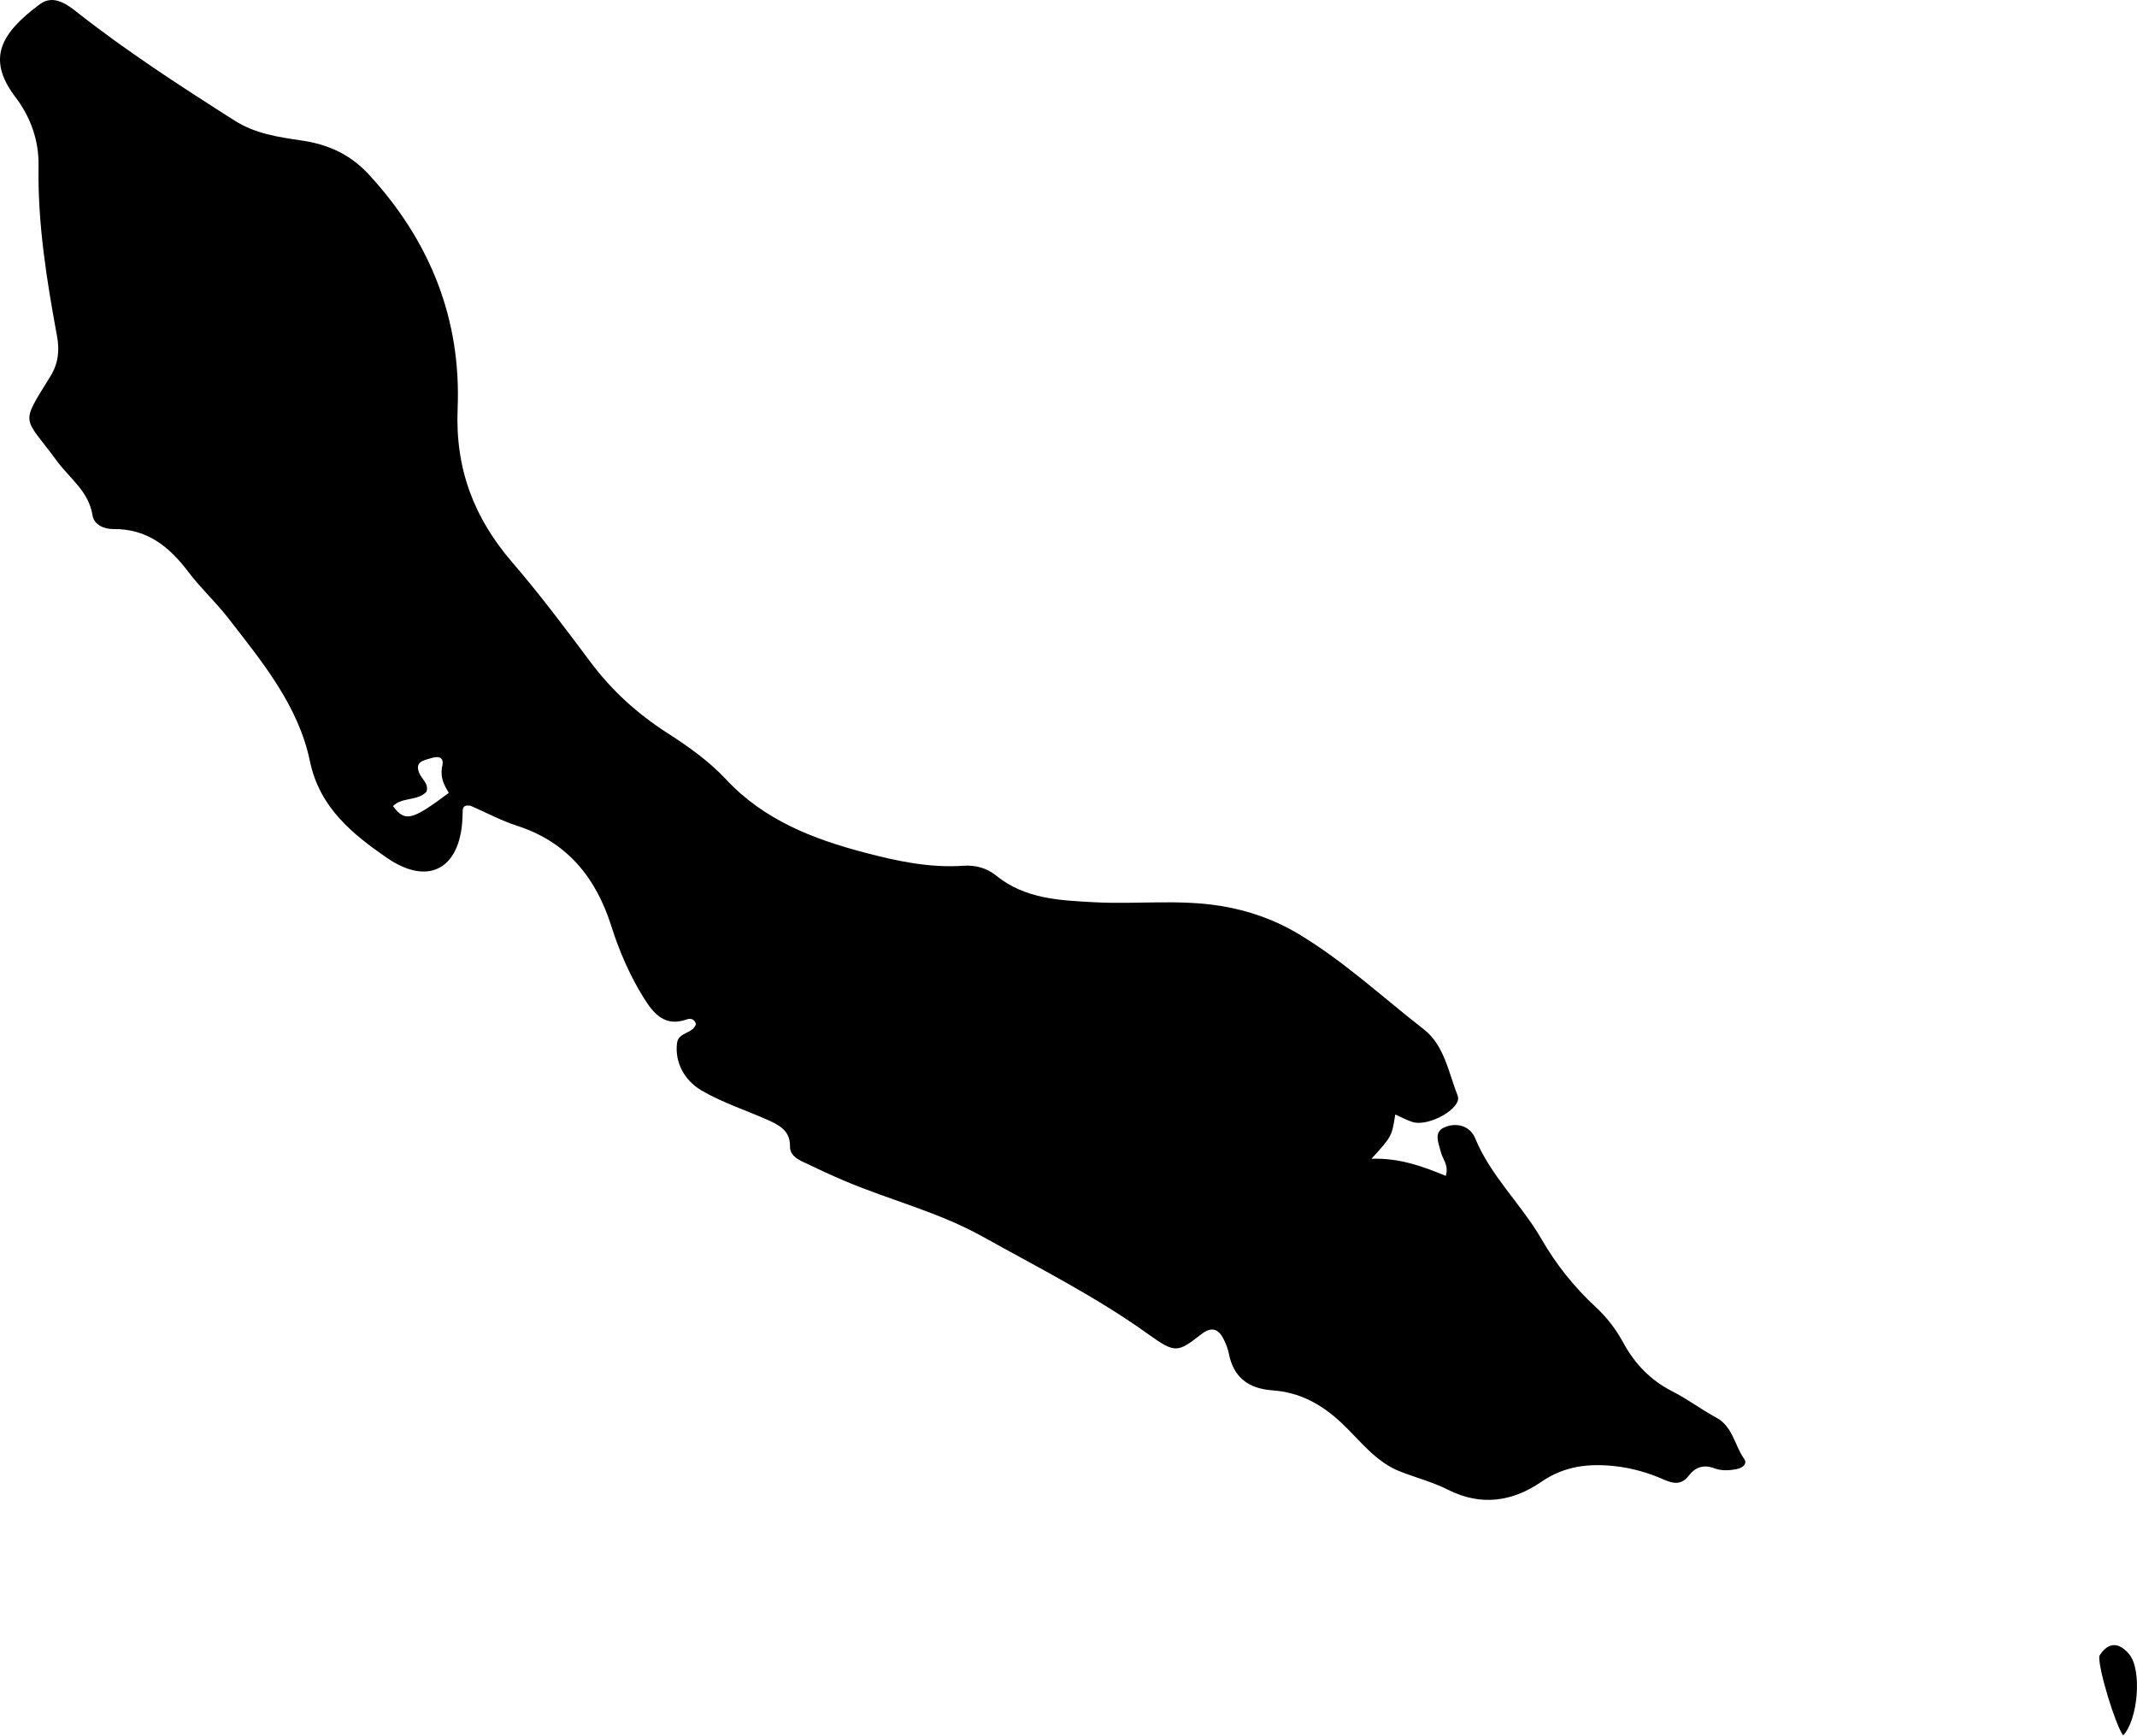
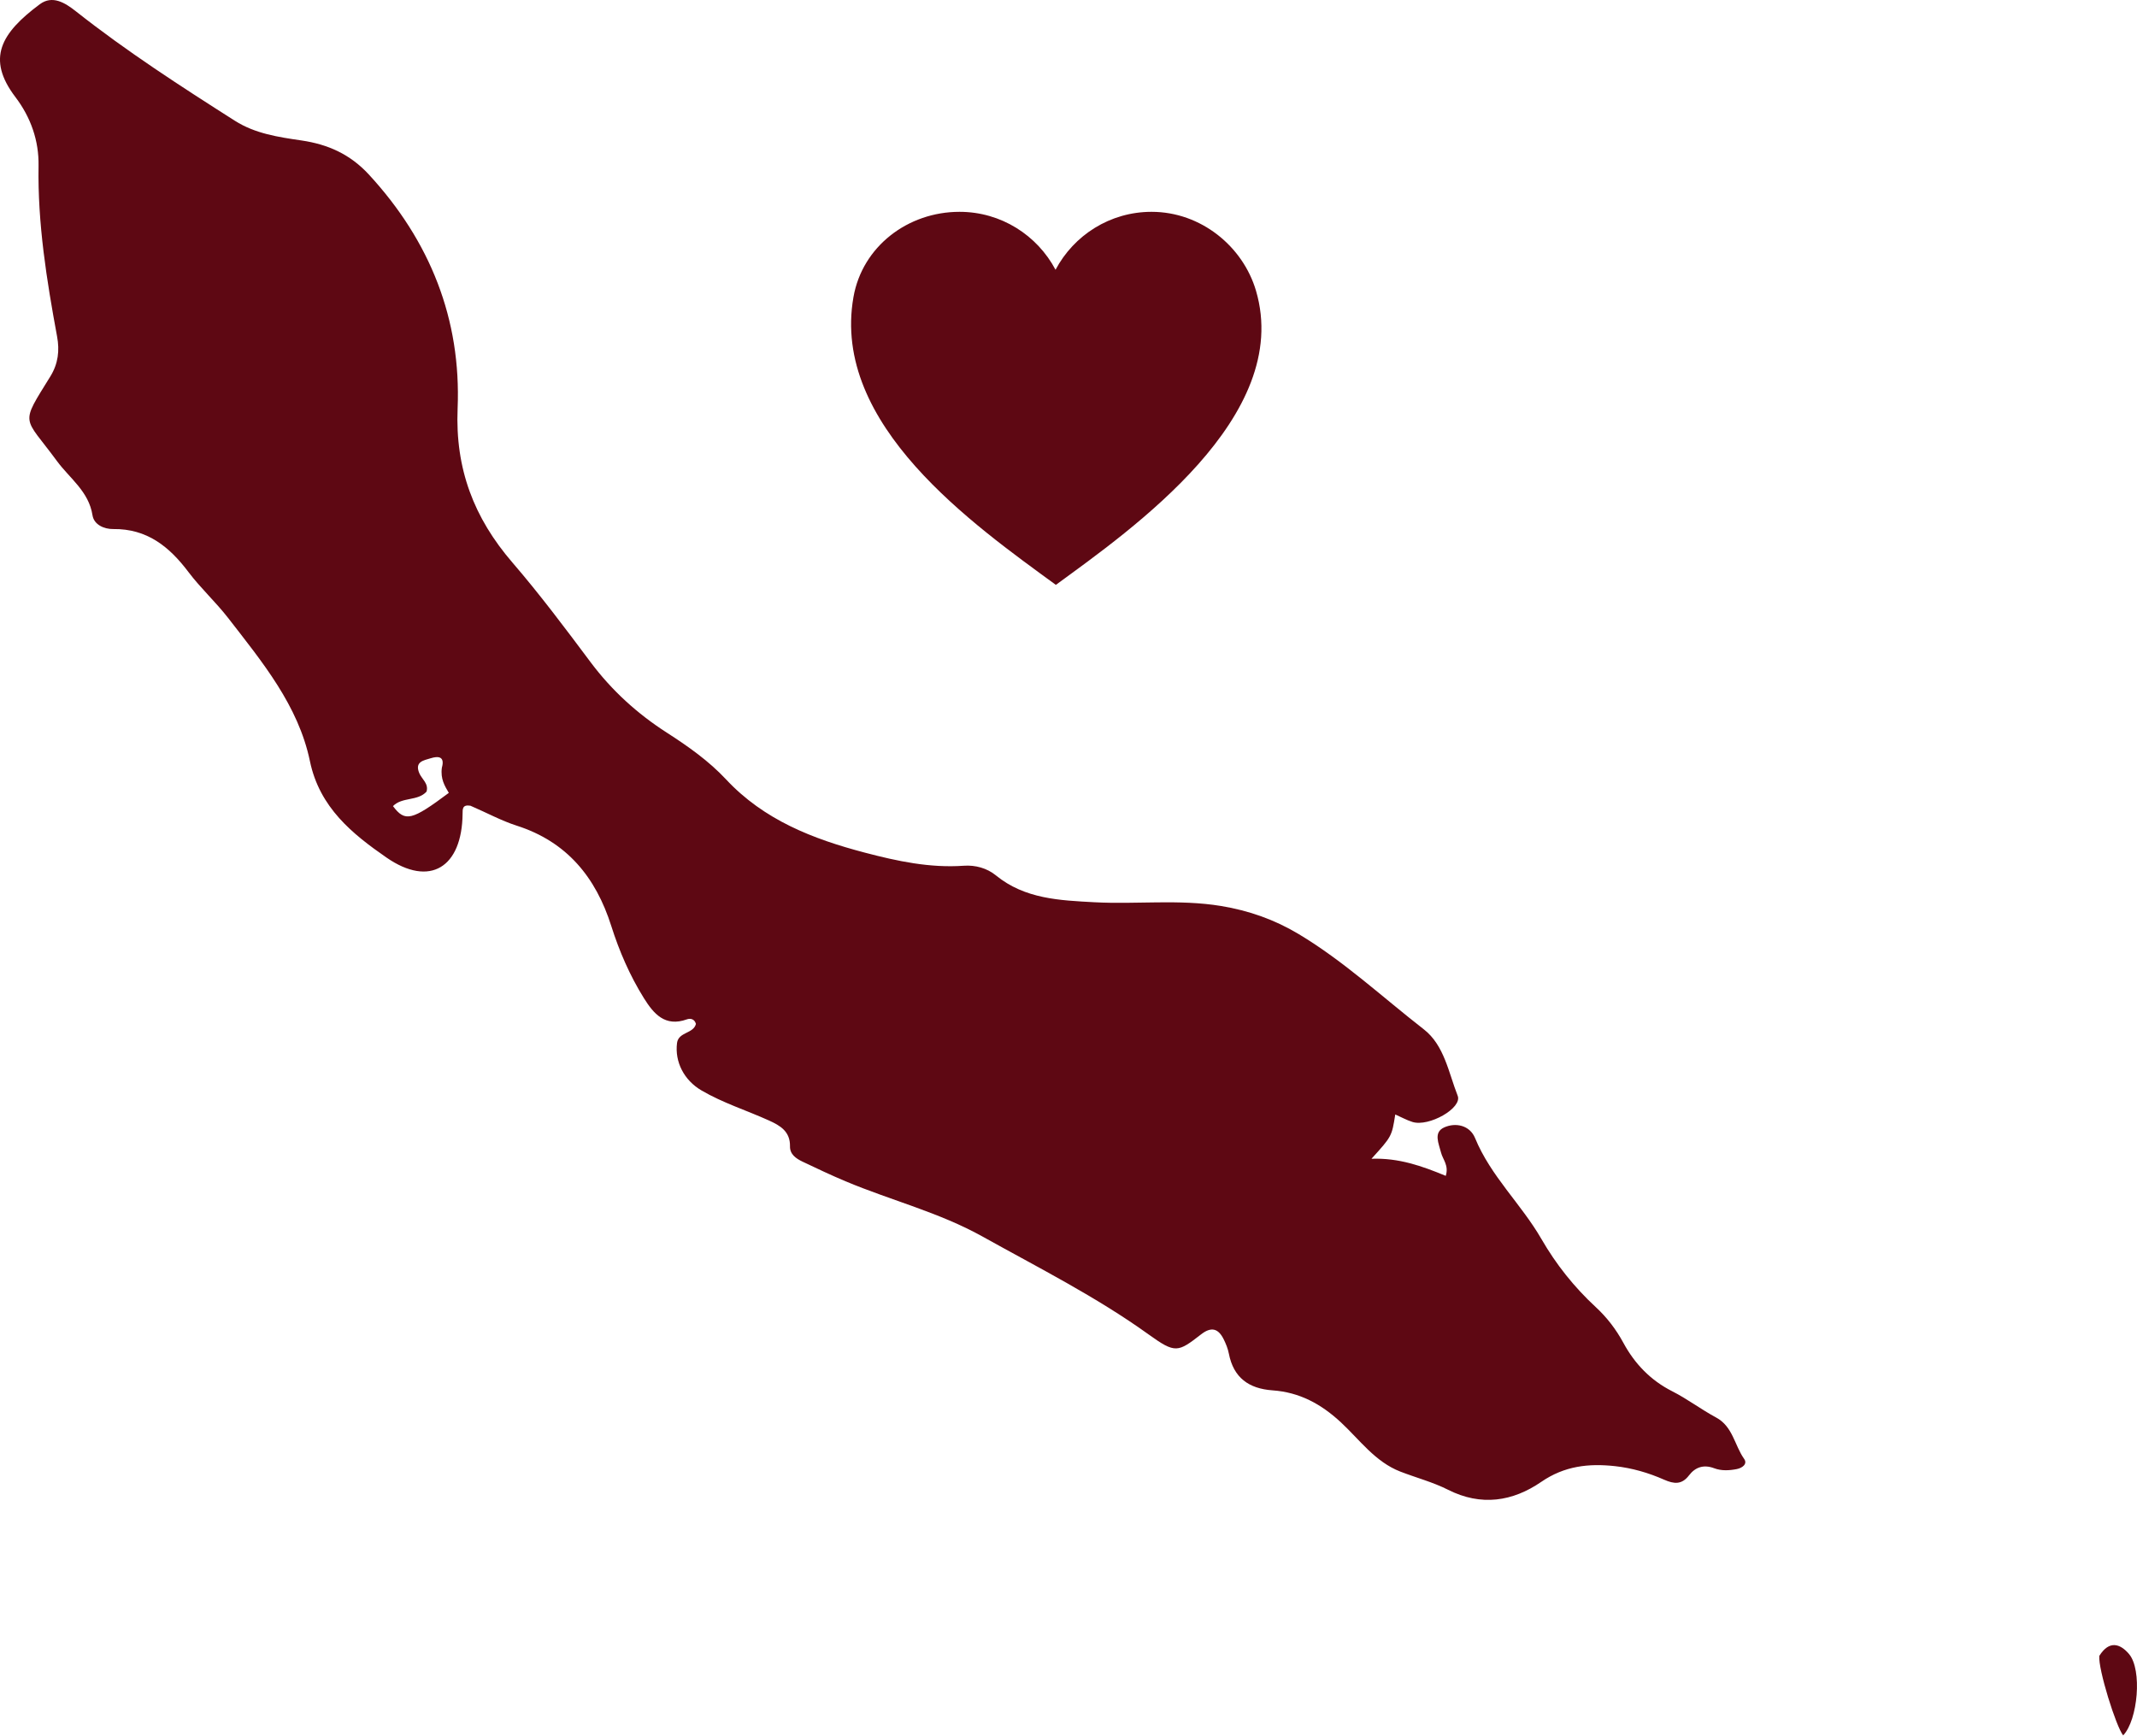
- <svg xmlns="http://www.w3.org/2000/svg" version="1.1" id="Layer_1" x="0px" y="0px" enable-background="new 0 0 608 480" xml:space="preserve" viewBox="25.4 16.64 563.67 457.77">
-   <path fill="#000000" opacity="1" stroke="none" d=" M149.477,229.173   C147.315,228.829 147.43,230.103 147.417,231.303   C147.273,245.4 138.836,250.803 127.343,242.848   C118.419,236.671 109.688,229.685 107.146,217.424   C104.101,202.735 94.541,191.223 85.573,179.651   C82.314,175.445 78.324,171.799 75.124,167.553   C70.071,160.846 64.191,156.075 55.255,156.194   C52.878,156.226 50.192,155.071 49.799,152.558   C48.812,146.243 43.79,142.847 40.408,138.242   C31.559,126.194 30.579,129.045 38.676,115.938   C40.773,112.544 41.137,109.093 40.457,105.411   C37.71,90.521 35.313,75.616 35.566,60.38   C35.676,53.732 33.52,47.588 29.455,42.234   C21.736,32.068 25.669,25.375 35.889,17.766   C39.218,15.287 42.548,17.36 45.422,19.629   C58.771,30.165 73.027,39.384 87.358,48.496   C92.724,51.908 98.831,52.799 104.922,53.693   C111.876,54.713 117.727,57.29 122.707,62.693   C138.846,80.2 147.082,100.836 146.107,124.409   C145.449,140.32 150.403,153.24 160.544,165.01   C167.821,173.456 174.522,182.415 181.208,191.348   C186.783,198.798 193.5,204.898 201.275,209.894   C206.898,213.507 212.353,217.352 216.926,222.248   C226.908,232.937 239.801,237.95 253.518,241.553   C262.09,243.805 270.659,245.637 279.614,245.006   C282.661,244.792 285.734,245.634 288.08,247.55   C295.736,253.801 304.933,254.141 314.069,254.636   C325.194,255.239 336.374,253.794 347.482,255.626   C354.801,256.832 361.581,259.214 367.975,263.048   C379.905,270.201 390.045,279.678 400.945,288.151   C406.375,292.371 407.487,299.59 409.891,305.682   C411.17,308.923 402.283,313.95 397.97,312.599   C396.422,312.113 394.975,311.305 393.425,310.618   C392.515,316.402 392.515,316.402 387.153,322.303   C394.372,322.046 400.5,324.223 406.741,326.814   C407.614,324.055 405.952,322.483 405.499,320.675   C404.896,318.271 403.432,315.344 406.321,314.041   C409.375,312.662 413.097,313.486 414.477,316.847   C418.605,326.902 426.676,334.271 431.993,343.491   C435.841,350.165 440.608,356.153 446.282,361.4   C449.239,364.133 451.646,367.268 453.581,370.837   C456.577,376.364 460.74,380.731 466.483,383.639   C470.483,385.664 474.103,388.428 478.058,390.556   C482.488,392.938 482.904,397.887 485.445,401.462   C486.423,402.839 484.917,403.887 483.484,404.164   C481.507,404.547 479.457,404.658 477.554,403.94   C474.798,402.9 472.582,403.63 470.901,405.824   C468.986,408.322 466.962,408.112 464.345,406.957   C460.233,405.142 455.887,403.878 451.399,403.387   C444.486,402.631 438.08,403.306 431.931,407.534   C424.412,412.704 416.085,414.035 407.346,409.612   C403.364,407.596 398.949,406.445 394.761,404.822   C388.137,402.255 384.047,396.45 379.126,391.871   C373.832,386.945 368.145,383.896 361.061,383.392   C354.81,382.947 350.772,380.076 349.534,373.703   C349.283,372.411 348.77,371.137 348.185,369.95   C346.792,367.119 344.963,366.489 342.239,368.601   C336.08,373.378 335.45,373.733 328.376,368.649   C314.52,358.692 299.348,351.066 284.526,342.804   C273.108,336.439 260.392,333.274 248.432,328.245   C244.598,326.634 240.832,324.855 237.079,323.06   C235.397,322.256 233.739,321.149 233.776,319.034   C233.845,315.105 231.219,313.557 228.218,312.201   C222.303,309.528 216.067,307.58 210.429,304.279   C205.847,301.595 203.349,296.777 203.977,291.781   C204.352,288.803 208.303,289.362 208.967,286.733   C208.586,285.398 207.503,285.202 206.573,285.536   C200.815,287.6 197.822,284.07 195.242,279.935   C191.524,273.976 188.751,267.57 186.626,260.874   C182.562,248.067 174.943,238.678 161.688,234.432   C157.59,233.12 153.749,231.006 149.477,229.173  M141.949,219.156   C142.809,216.119 140.965,216.041 138.971,216.667   C137.214,217.219 134.719,217.521 135.983,220.562   C136.653,222.174 138.526,223.317 137.909,225.459   C135.544,228.027 131.485,226.804 129.054,229.282   C132.248,233.523 133.982,233.109 143.781,225.79   C142.726,223.979 141.545,222.136 141.949,219.156  z" />
-   <path fill="#000000" opacity="1" stroke="none" d=" M579.129,453.439   C581.785,449.185 584.704,450.272 586.973,452.952   C590.485,457.1 589.312,470.318 585.429,474.409   C583.562,472.143 578.793,456.886 579.129,453.439  z" />
+ <svg xmlns="http://www.w3.org/2000/svg" zoomAndPan="magnify" preserveAspectRatio="xMidYMid meet" version="1.0" viewBox="165.08 621.86 485.4 394.2">
+   <defs>
+     <clipPath id="35e7201920">
+       <path d="M 1 0.121 L 398 0.121 L 398 342 L 1 342 Z M 1 0.121 " clip-rule="nonzero" />
+     </clipPath>
+     <clipPath id="033a89eb39">
+       <path d="M 477 374 L 487 374 L 487 395.641 L 477 395.641 Z M 477 374 " clip-rule="nonzero" />
+     </clipPath>
+     <clipPath id="63a854492c">
+       <path d="M 194.062 48.977 L 287.738 48.977 L 287.738 133.715 L 194.062 133.715 Z M 194.062 48.977 " clip-rule="nonzero" />
+     </clipPath>
+     <clipPath id="4c7a5fed4f">
+       <path d="M 286.363 66.883 C 283.414 56.871 273.898 48.977 262.645 48.977 C 253.195 48.977 244.984 54.309 240.836 62.141 C 236.684 54.309 228.477 48.977 219.027 48.977 C 207.254 48.977 196.957 56.871 194.938 68.328 C 189.809 97.379 222.305 120.117 240.906 133.715 C 258.109 121.141 294.793 95.508 286.363 66.883 Z M 286.363 66.883 " clip-rule="nonzero" />
+     </clipPath>
+     <clipPath id="39ba2a94ac">
+       <path d="M 0.32 0.977 L 93.738 0.977 L 93.738 85.715 L 0.32 85.715 Z M 0.32 0.977 " clip-rule="nonzero" />
+     </clipPath>
+     <clipPath id="c8b1080d20">
+       <path d="M 92.363 18.883 C 89.414 8.871 79.898 0.977 68.645 0.977 C 59.195 0.977 50.984 6.309 46.836 14.141 C 42.684 6.309 34.477 0.977 25.027 0.977 C 13.254 0.977 2.957 8.871 0.938 20.328 C -4.191 49.379 28.305 72.117 46.906 85.715 C 64.109 73.141 100.793 47.508 92.363 18.883 Z M 92.363 18.883 " clip-rule="nonzero" />
+     </clipPath>
+     <clipPath id="062db45a4c">
+       <rect x="0" width="94" y="0" height="86" />
+     </clipPath>
+     <clipPath id="596b2bb84a">
+       <rect x="0" width="488" y="0" height="396" />
+     </clipPath>
+   </defs>
+   <g transform="matrix(1, 0, 0, 1, 164, 621)">
+     <g clip-path="url(#596b2bb84a)">
+       <g clip-path="url(#35e7201920)">
+         <path fill="#5e0813" d="M 107.926 183.879 C 106.066 183.582 106.164 184.68 106.152 185.715 C 106.031 197.855 98.766 202.508 88.867 195.656 C 81.184 190.336 73.664 184.32 71.477 173.762 C 68.852 161.113 60.621 151.199 52.898 141.234 C 50.09 137.613 46.656 134.473 43.898 130.816 C 39.547 125.039 34.484 120.934 26.789 121.035 C 24.742 121.062 22.43 120.066 22.09 117.902 C 21.242 112.465 16.918 109.543 14.004 105.574 C 6.383 95.199 5.539 97.656 12.512 86.371 C 14.316 83.445 14.633 80.473 14.047 77.305 C 11.68 64.48 9.617 51.645 9.836 38.527 C 9.93 32.801 8.074 27.512 4.57 22.898 C -2.074 14.145 1.312 8.383 10.113 1.828 C 12.98 -0.305 15.848 1.48 18.324 3.434 C 29.816 12.508 42.094 20.445 54.434 28.293 C 59.055 31.23 64.316 31.996 69.559 32.766 C 75.547 33.645 80.586 35.867 84.875 40.516 C 98.773 55.594 105.863 73.363 105.023 93.664 C 104.457 107.367 108.727 118.492 117.457 128.625 C 123.723 135.898 129.496 143.613 135.25 151.309 C 140.055 157.723 145.836 162.977 152.531 167.277 C 157.375 170.391 162.07 173.699 166.012 177.918 C 174.605 187.121 185.707 191.438 197.52 194.539 C 204.902 196.48 212.281 198.059 219.992 197.516 C 222.617 197.328 225.262 198.055 227.285 199.703 C 233.875 205.086 241.797 205.379 249.664 205.809 C 259.242 206.324 268.871 205.082 278.438 206.66 C 284.738 207.699 290.578 209.75 296.086 213.051 C 306.355 219.211 315.09 227.371 324.477 234.668 C 329.152 238.301 330.109 244.52 332.18 249.766 C 333.281 252.555 325.629 256.883 321.914 255.719 C 320.582 255.301 319.336 254.605 318 254.016 C 317.215 258.996 317.215 258.996 312.598 264.078 C 318.816 263.855 324.094 265.73 329.469 267.961 C 330.219 265.586 328.789 264.234 328.398 262.676 C 327.879 260.605 326.617 258.086 329.105 256.961 C 331.734 255.773 334.941 256.484 336.129 259.379 C 339.684 268.039 346.633 274.383 351.211 282.324 C 354.527 288.07 358.633 293.227 363.516 297.746 C 366.062 300.098 368.137 302.797 369.805 305.871 C 372.383 310.633 375.969 314.391 380.914 316.895 C 384.355 318.641 387.477 321.02 390.879 322.852 C 394.695 324.902 395.055 329.164 397.242 332.246 C 398.082 333.43 396.789 334.332 395.555 334.57 C 393.852 334.902 392.086 334.996 390.445 334.379 C 388.074 333.48 386.164 334.109 384.719 336 C 383.07 338.152 381.324 337.969 379.07 336.977 C 375.531 335.414 371.789 334.324 367.922 333.902 C 361.969 333.25 356.453 333.832 351.16 337.473 C 344.684 341.926 337.512 343.07 329.988 339.262 C 326.559 337.527 322.758 336.535 319.148 335.137 C 313.445 332.926 309.926 327.926 305.688 323.984 C 301.129 319.742 296.23 317.117 290.129 316.684 C 284.746 316.301 281.27 313.828 280.203 308.34 C 279.988 307.227 279.547 306.129 279.043 305.109 C 277.844 302.668 276.266 302.129 273.922 303.945 C 268.617 308.059 268.074 308.367 261.984 303.988 C 250.051 295.414 236.988 288.848 224.223 281.73 C 214.391 276.25 203.441 273.523 193.141 269.195 C 189.84 267.805 186.598 266.273 183.363 264.73 C 181.918 264.039 180.488 263.082 180.52 261.262 C 180.578 257.879 178.32 256.547 175.734 255.379 C 170.641 253.074 165.27 251.398 160.414 248.555 C 156.469 246.246 154.32 242.094 154.859 237.793 C 155.184 235.23 158.586 235.711 159.156 233.445 C 158.828 232.297 157.895 232.129 157.094 232.414 C 152.137 234.191 149.559 231.152 147.336 227.594 C 144.137 222.461 141.746 216.945 139.918 211.18 C 136.418 200.148 129.855 192.066 118.441 188.41 C 114.914 187.277 111.605 185.457 107.926 183.879 M 101.445 175.254 C 102.188 172.637 100.598 172.57 98.879 173.109 C 97.367 173.586 95.219 173.844 96.309 176.465 C 96.883 177.852 98.496 178.836 97.965 180.68 C 95.93 182.895 92.434 181.84 90.34 183.973 C 93.09 187.625 94.586 187.27 103.023 180.965 C 102.113 179.406 101.098 177.82 101.445 175.254 Z M 101.445 175.254 " fill-opacity="1" fill-rule="nonzero" />
+       </g>
+       <g clip-path="url(#033a89eb39)">
+         <path fill="#5e0813" d="M 477.918 377.004 C 480.203 373.34 482.719 374.277 484.672 376.582 C 487.695 380.156 486.688 391.539 483.34 395.062 C 481.734 393.109 477.629 379.973 477.918 377.004 Z M 477.918 377.004 " fill-opacity="1" fill-rule="nonzero" />
+       </g>
+       <g clip-path="url(#63a854492c)">
+         <g clip-path="url(#4c7a5fed4f)">
+           <g transform="matrix(1, 0, 0, 1, 194, 48)">
+             <g clip-path="url(#062db45a4c)">
+               <g clip-path="url(#39ba2a94ac)">
+                 <g clip-path="url(#c8b1080d20)">
+                   <path fill="#5e0813" d="M 0.395 0.977 L 93.738 0.977 L 93.738 85.715 L 0.395 85.715 Z M 0.395 0.977 " fill-opacity="1" fill-rule="nonzero" />
+                 </g>
+               </g>
+             </g>
+           </g>
+         </g>
+       </g>
+     </g>
+   </g>
</svg>
